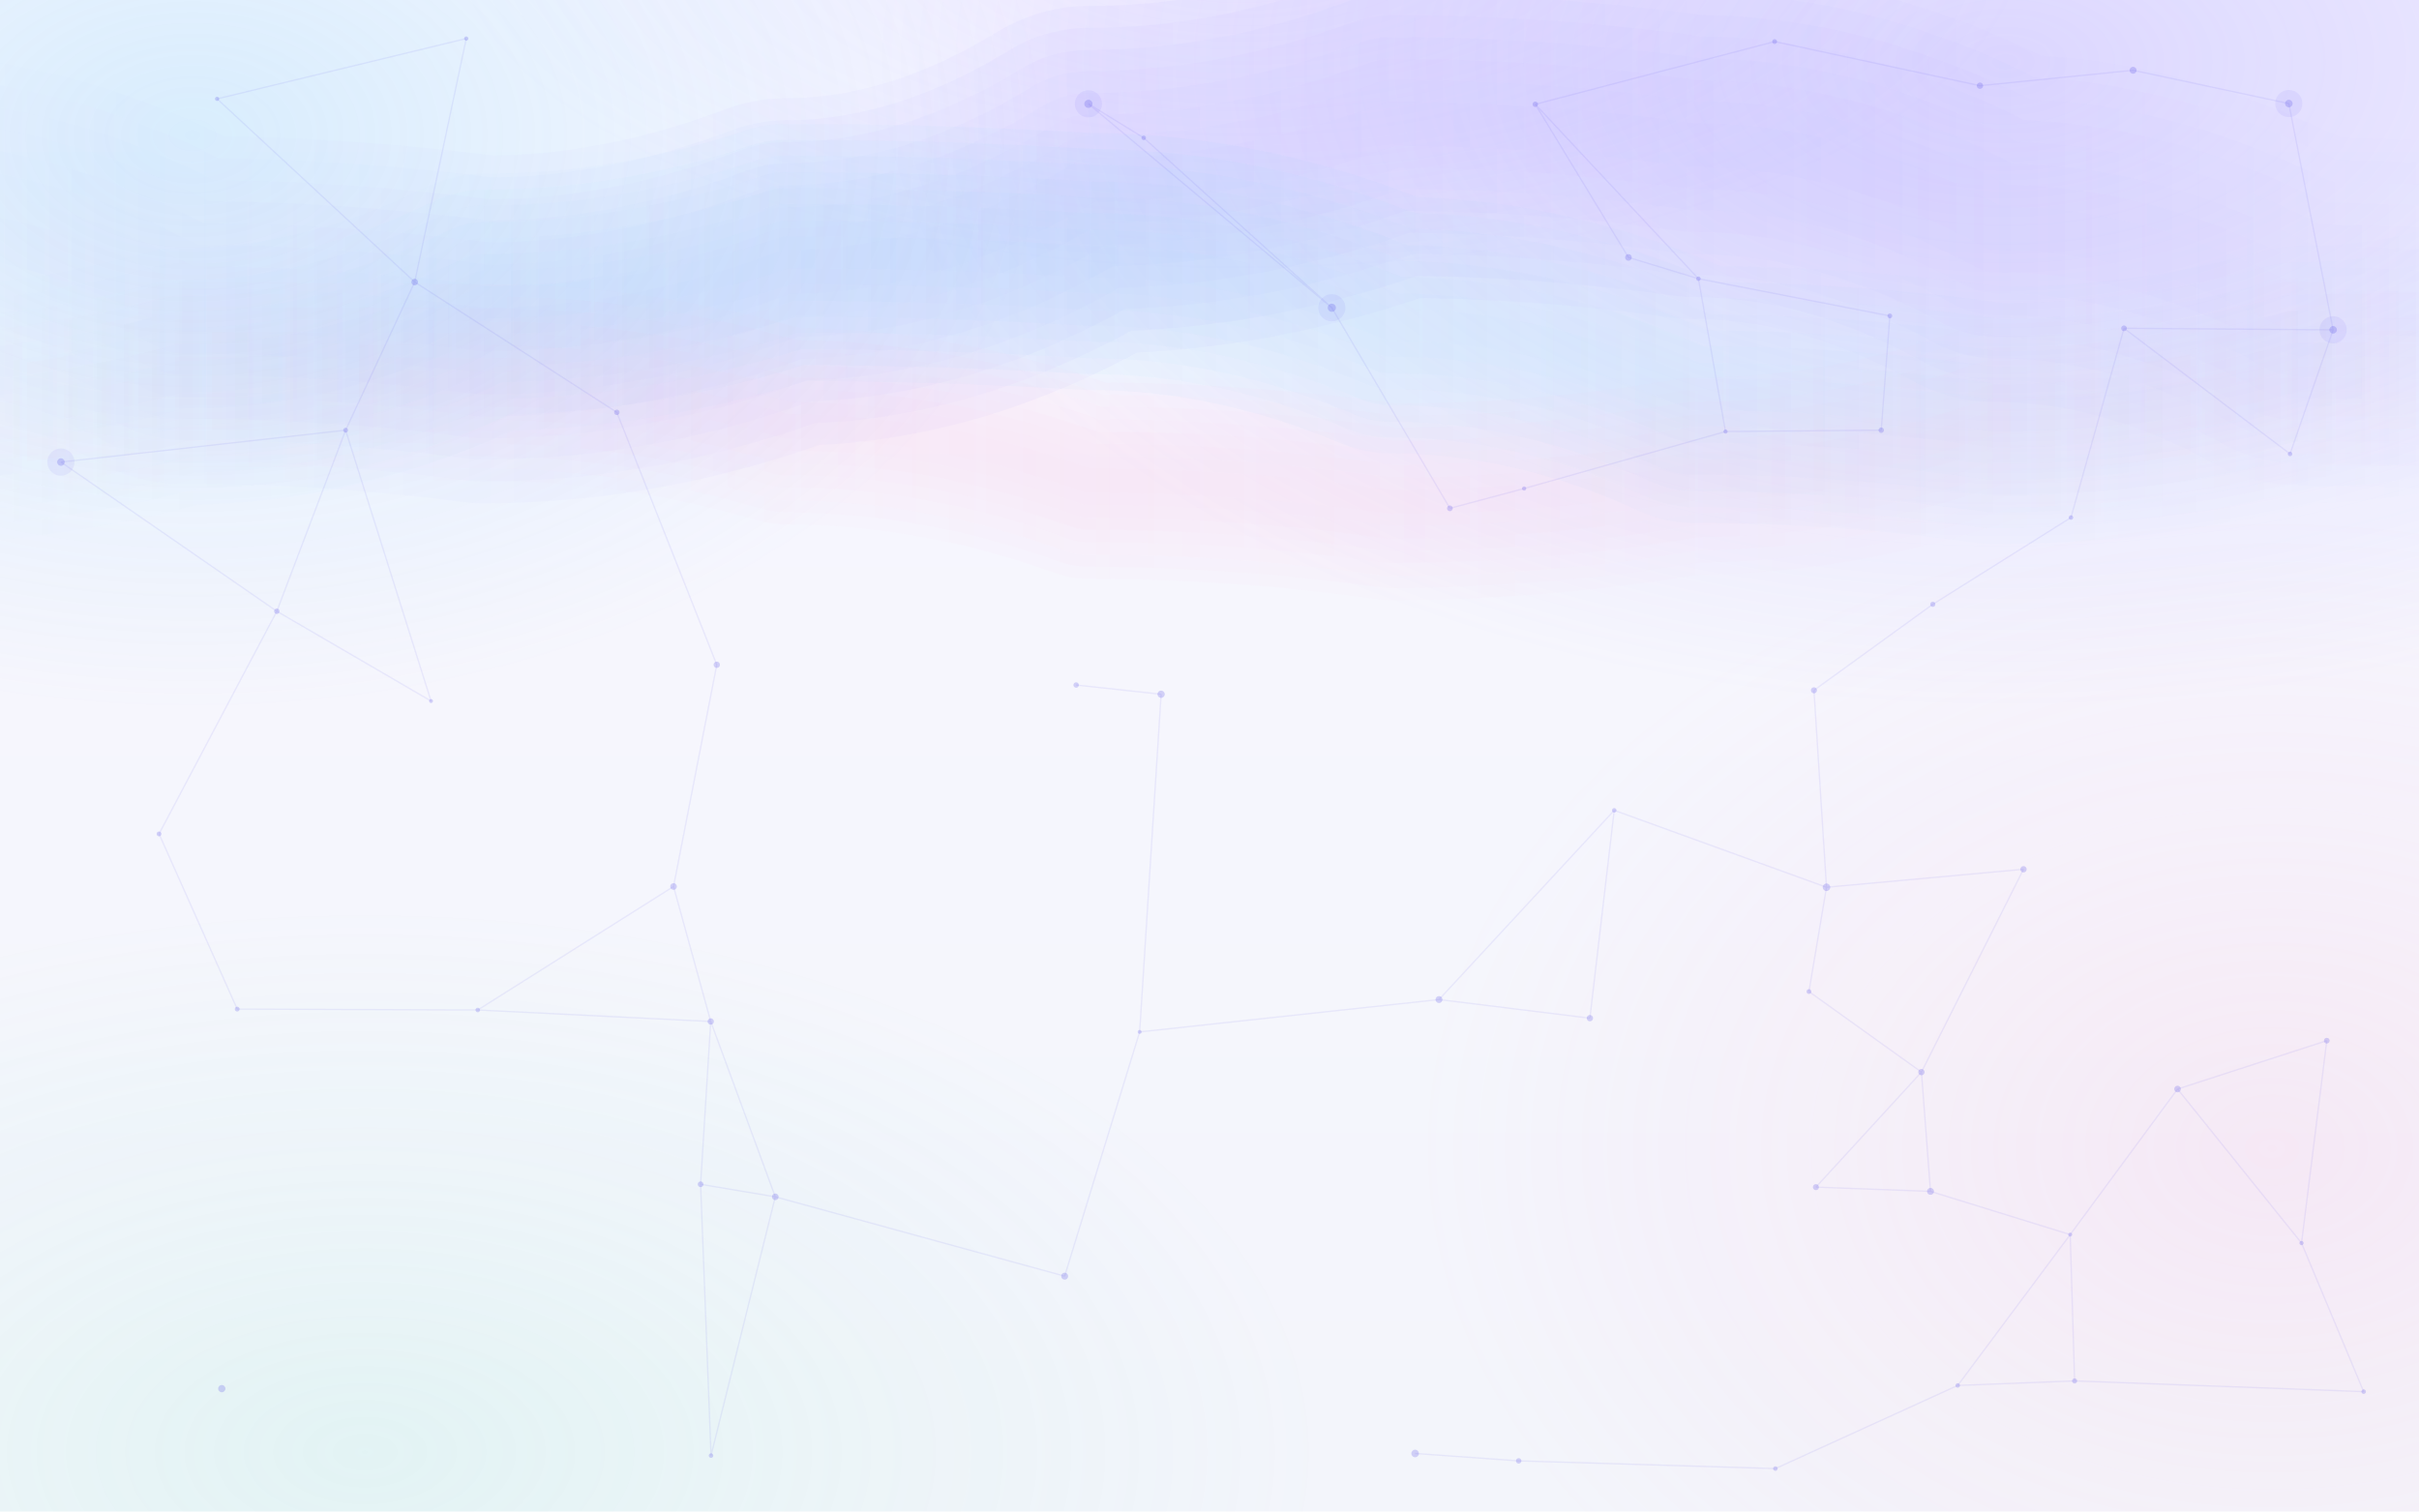
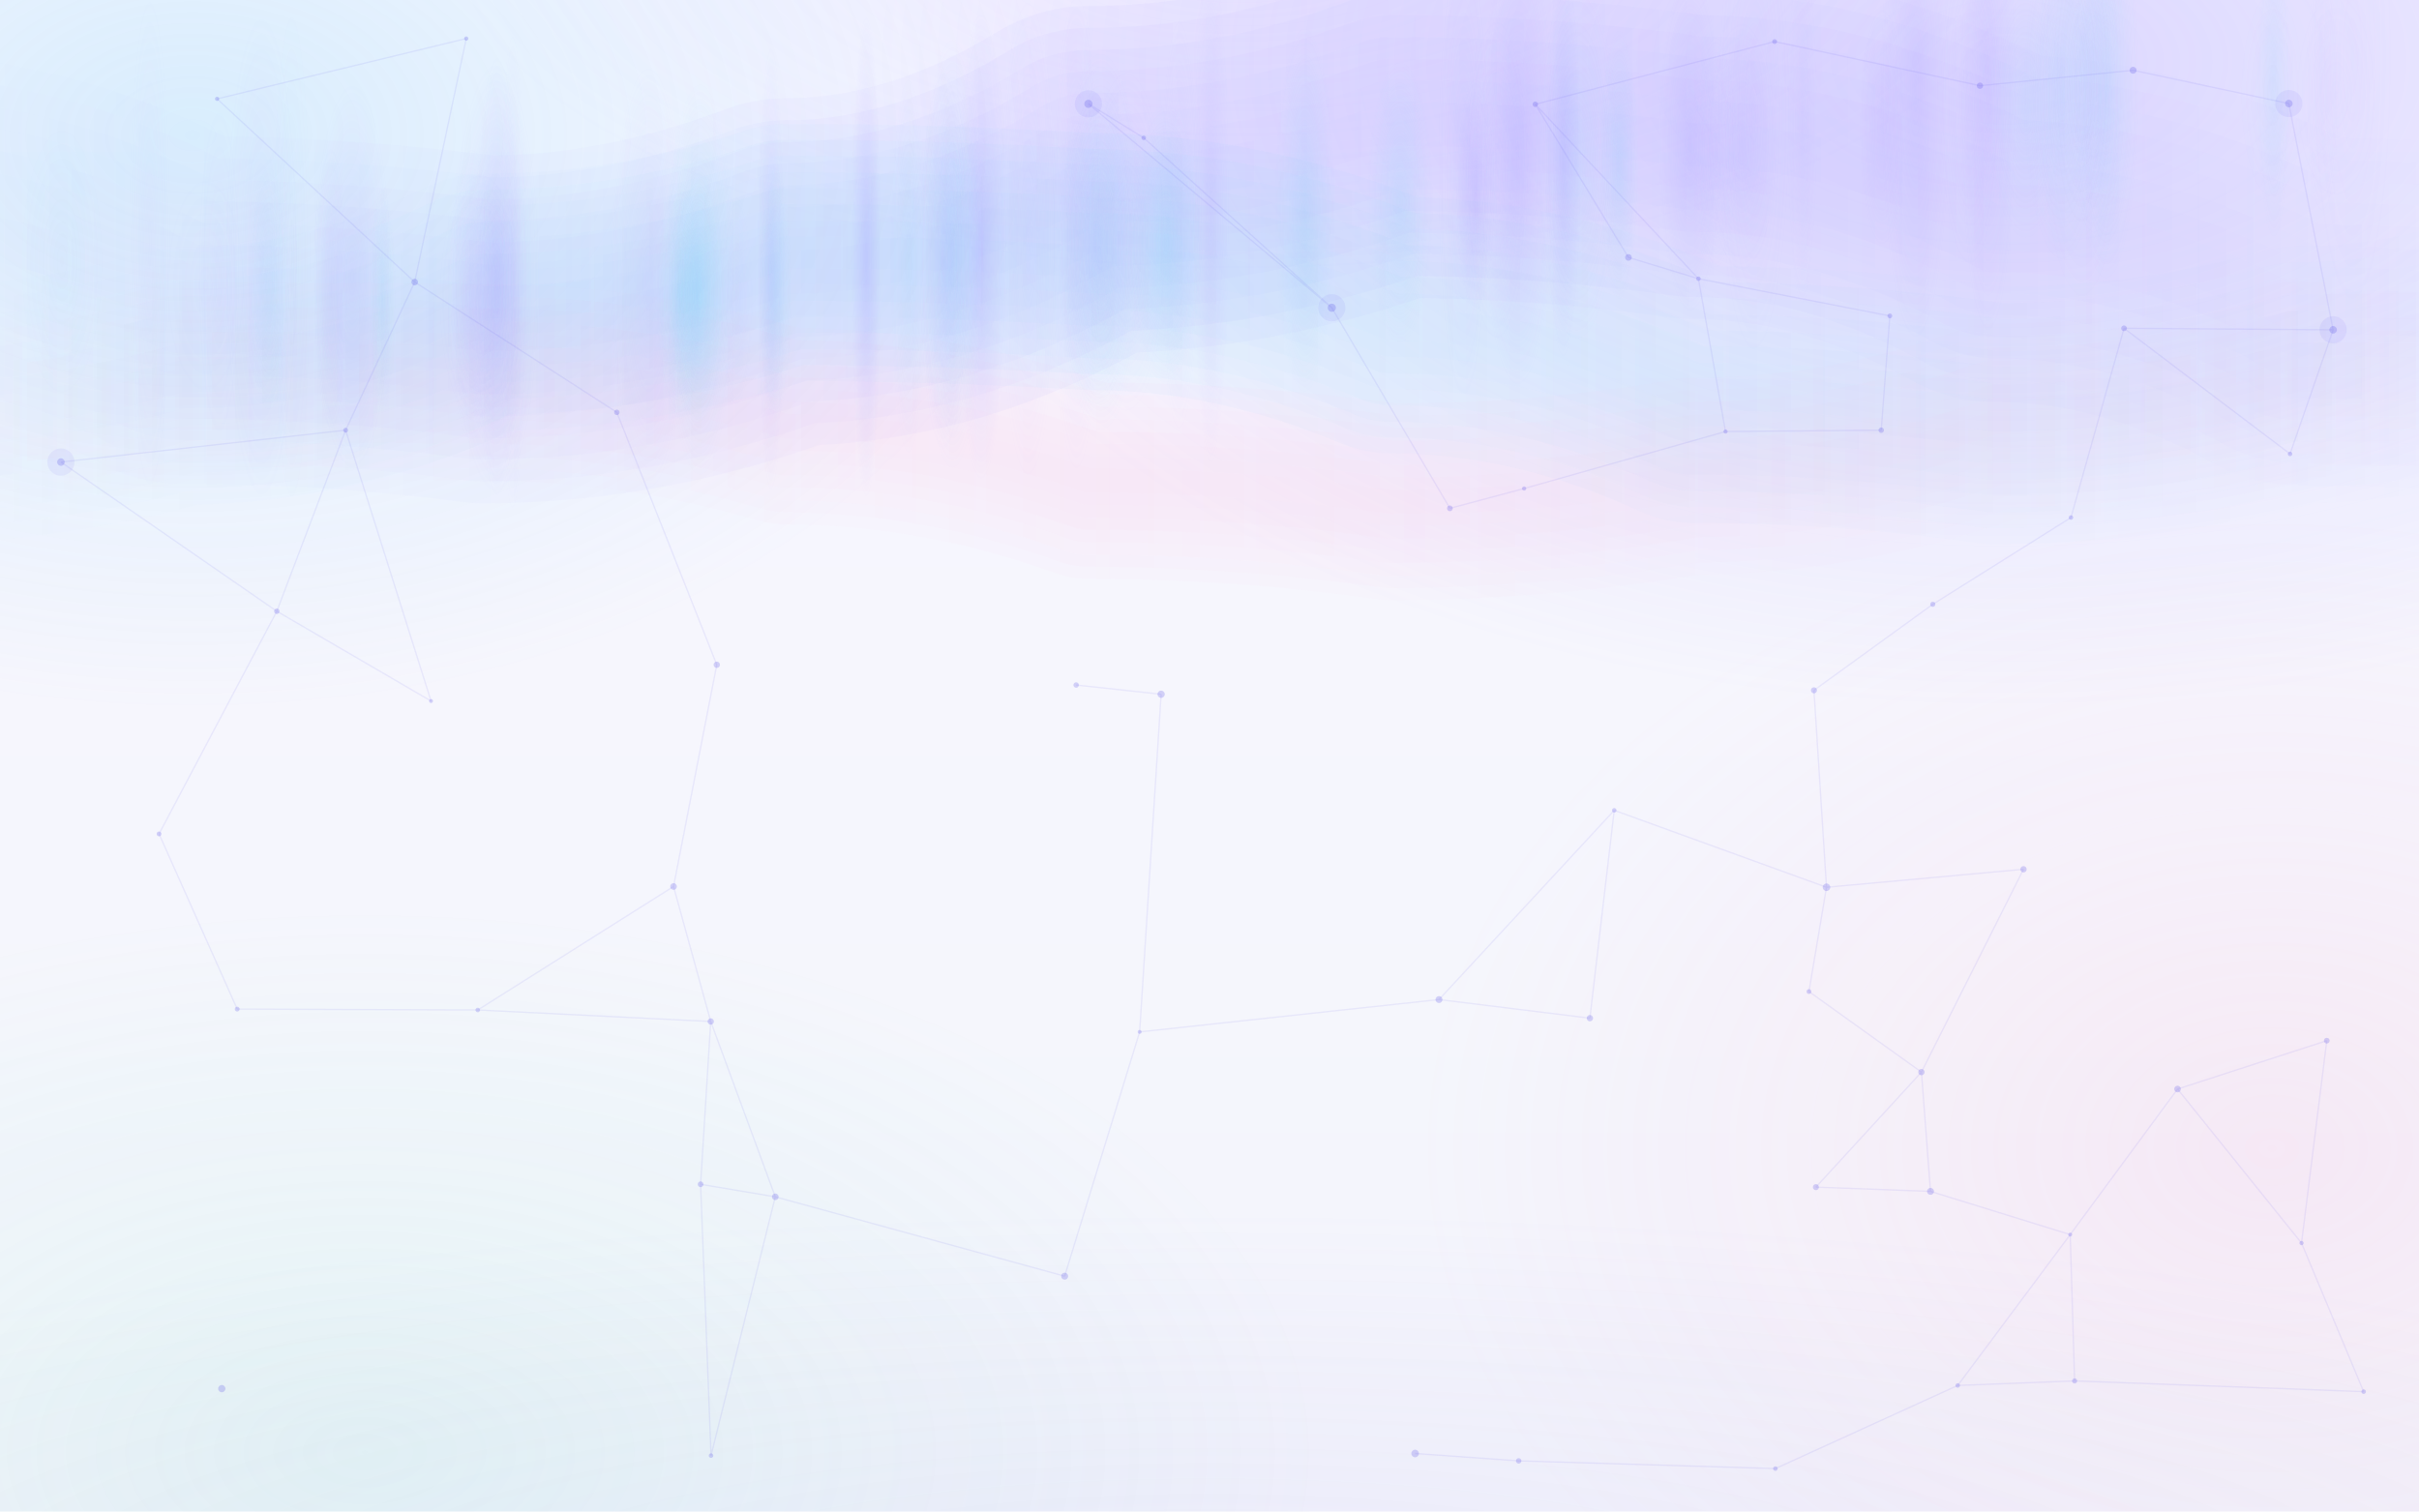
<svg xmlns="http://www.w3.org/2000/svg" viewBox="0 0 1600 1000" preserveAspectRatio="xMidYMid slice">
  <defs>
    <linearGradient id="base" x1="0" y1="0" x2="0" y2="1">
      <stop offset="0" stop-color="#f8f7ff" />
      <stop offset="1" stop-color="#f3f5fb" />
    </linearGradient>
    <radialGradient id="f0">
      <stop offset="0" stop-color="#8b7bff" stop-opacity="0.26" />
      <stop offset="0.55" stop-color="#8b7bff" stop-opacity="0.109" />
      <stop offset="1" stop-color="#8b7bff" stop-opacity="0" />
    </radialGradient>
    <radialGradient id="f1">
      <stop offset="0" stop-color="#5cc6f5" stop-opacity="0.2" />
      <stop offset="0.55" stop-color="#5cc6f5" stop-opacity="0.084" />
      <stop offset="1" stop-color="#5cc6f5" stop-opacity="0" />
    </radialGradient>
    <radialGradient id="f2">
      <stop offset="0" stop-color="#ff9ccf" stop-opacity="0.14" />
      <stop offset="0.55" stop-color="#ff9ccf" stop-opacity="0.059" />
      <stop offset="1" stop-color="#ff9ccf" stop-opacity="0" />
    </radialGradient>
    <radialGradient id="f3">
      <stop offset="0" stop-color="#6ee7c6" stop-opacity="0.12" />
      <stop offset="0.55" stop-color="#6ee7c6" stop-opacity="0.050" />
      <stop offset="1" stop-color="#6ee7c6" stop-opacity="0" />
    </radialGradient>
    <radialGradient id="f4">
      <stop offset="0" stop-color="#b9a8ff" stop-opacity="0.16" />
      <stop offset="0.55" stop-color="#b9a8ff" stop-opacity="0.067" />
      <stop offset="1" stop-color="#b9a8ff" stop-opacity="0" />
    </radialGradient>
    <linearGradient id="r0" x1="0" y1="0" x2="1" y2="0">
      <stop offset="0" stop-color="#8b7bff" stop-opacity="0" />
      <stop offset="0.45" stop-color="#8b7bff" stop-opacity="0.220" />
      <stop offset="1" stop-color="#8b7bff" stop-opacity="0" />
    </linearGradient>
    <linearGradient id="r1" x1="0" y1="0" x2="1" y2="0">
      <stop offset="0" stop-color="#5cc6f5" stop-opacity="0" />
      <stop offset="0.45" stop-color="#5cc6f5" stop-opacity="0.176" />
      <stop offset="1" stop-color="#5cc6f5" stop-opacity="0" />
    </linearGradient>
    <linearGradient id="r2" x1="0" y1="0" x2="1" y2="0">
      <stop offset="0" stop-color="#ff9ccf" stop-opacity="0" />
      <stop offset="0.45" stop-color="#ff9ccf" stop-opacity="0.132" />
      <stop offset="1" stop-color="#ff9ccf" stop-opacity="0" />
    </linearGradient>
+     <radialGradient id="ray0">
+       <stop offset="0" stop-color="#8b7bff" stop-opacity="1" />
+       <stop offset="0.5" stop-color="#8b7bff" stop-opacity="0.45" />
+       <stop offset="1" stop-color="#8b7bff" stop-opacity="0" />
+     </radialGradient>
+     <radialGradient id="ray1">
+       <stop offset="0" stop-color="#5cc6f5" stop-opacity="1" />
+       <stop offset="0.5" stop-color="#5cc6f5" stop-opacity="0.45" />
+       <stop offset="1" stop-color="#5cc6f5" stop-opacity="0" />
+     </radialGradient>
+     <radialGradient id="ray2">
+       <stop offset="0" stop-color="#b9a8ff" stop-opacity="1" />
+       <stop offset="0.5" stop-color="#b9a8ff" stop-opacity="0.45" />
+       <stop offset="1" stop-color="#b9a8ff" stop-opacity="0" />
+     </radialGradient>
+     <radialGradient id="horizon">
+       <stop offset="0" stop-color="#a78bfa" stop-opacity="0.1" />
+       <stop offset="1" stop-color="#a78bfa" stop-opacity="0" />
+     </radialGradient>
  </defs>
  <rect width="100%" height="100%" fill="url(#base)" />
  <ellipse cx="1330" cy="40" rx="760" ry="430" fill="url(#f0)" />
  <ellipse cx="130" cy="90" rx="560" ry="380" fill="url(#f1)" />
  <ellipse cx="1500" cy="760" rx="560" ry="420" fill="url(#f2)" />
  <ellipse cx="240" cy="960" rx="640" ry="360" fill="url(#f3)" />
  <ellipse cx="820" cy="-40" rx="520" ry="220" fill="url(#f4)" />
  <g fill="none" stroke="url(#r0)" stroke-linecap="round" stroke-linejoin="round" opacity="0.225">
    <path d="M-80,150 Q20,150 120,205 Q220,205 320,218 Q420,218 520,180 Q620,180 720,119 Q820,119 920,82 Q1020,82 1120,96 Q1220,96 1320,151 Q1420,151 1520,206 Q1620,206 1720,218" stroke-width="230" />
    <path d="M-80,150 Q20,150 120,205 Q220,205 320,218 Q420,218 520,180 Q620,180 720,119 Q820,119 920,82 Q1020,82 1120,96 Q1220,96 1320,151 Q1420,151 1520,206 Q1620,206 1720,218" stroke-width="201" />
    <path d="M-80,150 Q20,150 120,205 Q220,205 320,218 Q420,218 520,180 Q620,180 720,119 Q820,119 920,82 Q1020,82 1120,96 Q1220,96 1320,151 Q1420,151 1520,206 Q1620,206 1720,218" stroke-width="172" />
    <path d="M-80,150 Q20,150 120,205 Q220,205 320,218 Q420,218 520,180 Q620,180 720,119 Q820,119 920,82 Q1020,82 1120,96 Q1220,96 1320,151 Q1420,151 1520,206 Q1620,206 1720,218" stroke-width="144" />
    <path d="M-80,150 Q20,150 120,205 Q220,205 320,218 Q420,218 520,180 Q620,180 720,119 Q820,119 920,82 Q1020,82 1120,96 Q1220,96 1320,151 Q1420,151 1520,206 Q1620,206 1720,218" stroke-width="115" />
    <path d="M-80,150 Q20,150 120,205 Q220,205 320,218 Q420,218 520,180 Q620,180 720,119 Q820,119 920,82 Q1020,82 1120,96 Q1220,96 1320,151 Q1420,151 1520,206 Q1620,206 1720,218" stroke-width="86" />
    <path d="M-80,150 Q20,150 120,205 Q220,205 320,218 Q420,218 520,180 Q620,180 720,119 Q820,119 920,82 Q1020,82 1120,96 Q1220,96 1320,151 Q1420,151 1520,206 Q1620,206 1720,218" stroke-width="58" />
    <path d="M-80,150 Q20,150 120,205 Q220,205 320,218 Q420,218 520,180 Q620,180 720,119 Q820,119 920,82 Q1020,82 1120,96 Q1220,96 1320,151 Q1420,151 1520,206 Q1620,206 1720,218" stroke-width="29" />
  </g>
  <g fill="none" stroke="url(#r1)" stroke-linecap="round" stroke-linejoin="round" opacity="0.225">
    <path d="M-80,276 Q20,276 120,249 Q220,249 320,200 Q420,200 520,167 Q620,167 720,173 Q820,173 920,215 Q1020,215 1120,261 Q1220,261 1320,275 Q1420,275 1520,248 Q1620,248 1720,199" stroke-width="170" />
    <path d="M-80,276 Q20,276 120,249 Q220,249 320,200 Q420,200 520,167 Q620,167 720,173 Q820,173 920,215 Q1020,215 1120,261 Q1220,261 1320,275 Q1420,275 1520,248 Q1620,248 1720,199" stroke-width="149" />
    <path d="M-80,276 Q20,276 120,249 Q220,249 320,200 Q420,200 520,167 Q620,167 720,173 Q820,173 920,215 Q1020,215 1120,261 Q1220,261 1320,275 Q1420,275 1520,248 Q1620,248 1720,199" stroke-width="128" />
    <path d="M-80,276 Q20,276 120,249 Q220,249 320,200 Q420,200 520,167 Q620,167 720,173 Q820,173 920,215 Q1020,215 1120,261 Q1220,261 1320,275 Q1420,275 1520,248 Q1620,248 1720,199" stroke-width="106" />
    <path d="M-80,276 Q20,276 120,249 Q220,249 320,200 Q420,200 520,167 Q620,167 720,173 Q820,173 920,215 Q1020,215 1120,261 Q1220,261 1320,275 Q1420,275 1520,248 Q1620,248 1720,199" stroke-width="85" />
    <path d="M-80,276 Q20,276 120,249 Q220,249 320,200 Q420,200 520,167 Q620,167 720,173 Q820,173 920,215 Q1020,215 1120,261 Q1220,261 1320,275 Q1420,275 1520,248 Q1620,248 1720,199" stroke-width="64" />
    <path d="M-80,276 Q20,276 120,249 Q220,249 320,200 Q420,200 520,167 Q620,167 720,173 Q820,173 920,215 Q1020,215 1120,261 Q1220,261 1320,275 Q1420,275 1520,248 Q1620,248 1720,199" stroke-width="42" />
    <path d="M-80,276 Q20,276 120,249 Q220,249 320,200 Q420,200 520,167 Q620,167 720,173 Q820,173 920,215 Q1020,215 1120,261 Q1220,261 1320,275 Q1420,275 1520,248 Q1620,248 1720,199" stroke-width="21" />
  </g>
  <g fill="none" stroke="url(#r2)" stroke-linecap="round" stroke-linejoin="round" opacity="0.225">
    <path d="M-80,279 Q20,279 120,252 Q220,252 320,253 Q420,253 520,282 Q620,282 720,318 Q820,318 920,332 Q1020,332 1120,315 Q1220,315 1320,279 Q1420,279 1520,251 Q1620,251 1720,253" stroke-width="130" />
    <path d="M-80,279 Q20,279 120,252 Q220,252 320,253 Q420,253 520,282 Q620,282 720,318 Q820,318 920,332 Q1020,332 1120,315 Q1220,315 1320,279 Q1420,279 1520,251 Q1620,251 1720,253" stroke-width="114" />
    <path d="M-80,279 Q20,279 120,252 Q220,252 320,253 Q420,253 520,282 Q620,282 720,318 Q820,318 920,332 Q1020,332 1120,315 Q1220,315 1320,279 Q1420,279 1520,251 Q1620,251 1720,253" stroke-width="98" />
    <path d="M-80,279 Q20,279 120,252 Q220,252 320,253 Q420,253 520,282 Q620,282 720,318 Q820,318 920,332 Q1020,332 1120,315 Q1220,315 1320,279 Q1420,279 1520,251 Q1620,251 1720,253" stroke-width="81" />
    <path d="M-80,279 Q20,279 120,252 Q220,252 320,253 Q420,253 520,282 Q620,282 720,318 Q820,318 920,332 Q1020,332 1120,315 Q1220,315 1320,279 Q1420,279 1520,251 Q1620,251 1720,253" stroke-width="65" />
    <path d="M-80,279 Q20,279 120,252 Q220,252 320,253 Q420,253 520,282 Q620,282 720,318 Q820,318 920,332 Q1020,332 1120,315 Q1220,315 1320,279 Q1420,279 1520,251 Q1620,251 1720,253" stroke-width="49" />
    <path d="M-80,279 Q20,279 120,252 Q220,252 320,253 Q420,253 520,282 Q620,282 720,318 Q820,318 920,332 Q1020,332 1120,315 Q1220,315 1320,279 Q1420,279 1520,251 Q1620,251 1720,253" stroke-width="32" />
    <path d="M-80,279 Q20,279 120,252 Q220,252 320,253 Q420,253 520,282 Q620,282 720,318 Q820,318 920,332 Q1020,332 1120,315 Q1220,315 1320,279 Q1420,279 1520,251 Q1620,251 1720,253" stroke-width="16" />
  </g>
+   <g>
+     <ellipse cx="728" cy="160" rx="28" ry="126" fill="url(#ray1)" opacity="0.135" />
+     <ellipse cx="1340" cy="70" rx="26" ry="89" fill="url(#ray1)" opacity="0.105" />
+     <ellipse cx="1245" cy="84" rx="15" ry="79" fill="url(#ray0)" opacity="0.112" />
+     <ellipse cx="1393" cy="54" rx="22" ry="133" fill="url(#ray1)" opacity="0.124" />
+     <ellipse cx="1034" cy="105" rx="12" ry="132" fill="url(#ray0)" opacity="0.180" />
+     <ellipse cx="136" cy="189" rx="27" ry="74" fill="url(#ray2)" opacity="0.034" />
+     <ellipse cx="745" cy="160" rx="27" ry="114" fill="url(#ray2)" opacity="0.102" />
+     <ellipse cx="487" cy="199" rx="11" ry="70" fill="url(#ray2)" opacity="0.095" />
+     <ellipse cx="1556" cy="38" rx="27" ry="170" fill="url(#ray2)" opacity="0.038" />
+     <ellipse cx="1192" cy="81" rx="10" ry="121" fill="url(#ray2)" opacity="0.148" />
+     <ellipse cx="649" cy="163" rx="17" ry="155" fill="url(#ray0)" opacity="0.190" />
+     <ellipse cx="41" cy="173" rx="28" ry="91" fill="url(#ray1)" opacity="0.044" />
+     <ellipse cx="1118" cy="95" rx="21" ry="112" fill="url(#ray0)" opacity="0.161" />
+     <ellipse cx="450" cy="199" rx="16" ry="79" fill="url(#ray1)" opacity="0.154" />
+     <ellipse cx="219" cy="191" rx="11" ry="95" fill="url(#ray0)" opacity="0.081" />
+     <ellipse cx="780" cy="149" rx="13" ry="138" fill="url(#ray2)" opacity="0.095" />
+     <ellipse cx="1152" cy="97" rx="23" ry="83" fill="url(#ray0)" opacity="0.106" />
+     <ellipse cx="1545" cy="63" rx="27" ry="70" fill="url(#ray2)" opacity="0.042" />
+     <ellipse cx="1385" cy="65" rx="17" ry="91" fill="url(#ray2)" opacity="0.097" />
+     <ellipse cx="193" cy="170" rx="13" ry="169" fill="url(#ray1)" opacity="0.038" />
+     <ellipse cx="968" cy="112" rx="17" ry="153" fill="url(#ray0)" opacity="0.077" />
+     <ellipse cx="926" cy="134" rx="22" ry="94" fill="url(#ray1)" opacity="0.158" />
+     <ellipse cx="233" cy="183" rx="26" ry="129" fill="url(#ray0)" opacity="0.122" />
+     <ellipse cx="318" cy="198" rx="28" ry="85" fill="url(#ray2)" opacity="0.074" />
+     <ellipse cx="328" cy="184" rx="29" ry="144" fill="url(#ray0)" opacity="0.124" />
+     <ellipse cx="630" cy="175" rx="11" ry="118" fill="url(#ray0)" opacity="0.079" />
+     <ellipse cx="99" cy="161" rx="14" ry="166" fill="url(#ray2)" opacity="0.055" />
+     <ellipse cx="680" cy="158" rx="19" ry="160" fill="url(#ray2)" opacity="0.091" />
+     <ellipse cx="1135" cy="101" rx="14" ry="77" fill="url(#ray2)" opacity="0.142" />
+     <ellipse cx="976" cy="129" rx="13" ry="77" fill="url(#ray0)" opacity="0.174" />
+     <ellipse cx="145" cy="180" rx="14" ry="111" fill="url(#ray0)" opacity="0.046" />
+     <ellipse cx="601" cy="176" rx="12" ry="127" fill="url(#ray1)" opacity="0.083" />
+     <ellipse cx="725" cy="166" rx="24" ry="103" fill="url(#ray2)" opacity="0.155" />
+     <ellipse cx="253" cy="198" rx="9" ry="74" fill="url(#ray1)" opacity="0.110" />
+     <ellipse cx="1503" cy="63" rx="22" ry="72" fill="url(#ray1)" opacity="0.033" />
+     <ellipse cx="513" cy="194" rx="11" ry="84" fill="url(#ray1)" opacity="0.134" />
+     <ellipse cx="1160" cy="76" rx="24" ry="160" fill="url(#ray2)" opacity="0.072" />
+     <ellipse cx="1504" cy="55" rx="11" ry="104" fill="url(#ray1)" opacity="0.088" />
+     <ellipse cx="1364" cy="62" rx="26" ry="112" fill="url(#ray1)" opacity="0.095" />
+     <ellipse cx="990" cy="119" rx="21" ry="108" fill="url(#ray2)" opacity="0.073" />
+     <ellipse cx="178" cy="191" rx="14" ry="82" fill="url(#ray1)" opacity="0.096" />
+     <ellipse cx="630" cy="168" rx="21" ry="144" fill="url(#ray1)" opacity="0.132" />
+     <ellipse cx="863" cy="139" rx="20" ry="122" fill="url(#ray1)" opacity="0.158" />
+     <ellipse cx="771" cy="161" rx="24" ry="93" fill="url(#ray1)" opacity="0.186" />
+     <ellipse cx="1043" cy="107" rx="28" ry="119" fill="url(#ray1)" opacity="0.104" />
+     <ellipse cx="1071" cy="109" rx="13" ry="90" fill="url(#ray1)" opacity="0.151" />
+     <ellipse cx="712" cy="154" rx="16" ry="159" fill="url(#ray2)" opacity="0.103" />
+     <ellipse cx="1004" cy="106" rx="25" ry="150" fill="url(#ray0)" opacity="0.190" />
+     <ellipse cx="624" cy="173" rx="16" ry="128" fill="url(#ray0)" opacity="0.083" />
+     <ellipse cx="573" cy="170" rx="10" ry="160" fill="url(#ray0)" opacity="0.198" />
+     <ellipse cx="461" cy="196" rx="18" ry="87" fill="url(#ray1)" opacity="0.177" />
+     <ellipse cx="1303" cy="69" rx="20" ry="108" fill="url(#ray2)" opacity="0.079" />
+     <ellipse cx="1315" cy="53" rx="19" ry="168" fill="url(#ray0)" opacity="0.130" />
+     <ellipse cx="463" cy="185" rx="23" ry="131" fill="url(#ray1)" opacity="0.131" />
+     <ellipse cx="510" cy="178" rx="9" ry="149" fill="url(#ray0)" opacity="0.114" />
+     <ellipse cx="329" cy="183" rx="15" ry="147" fill="url(#ray0)" opacity="0.136" />
+     <ellipse cx="1536" cy="60" rx="11" ry="82" fill="url(#ray2)" opacity="0.065" />
+     <ellipse cx="1267" cy="59" rx="23" ry="166" fill="url(#ray0)" opacity="0.140" />
+     <ellipse cx="429" cy="184" rx="25" ry="141" fill="url(#ray2)" opacity="0.145" />
+     <ellipse cx="312" cy="195" rx="16" ry="97" fill="url(#ray2)" opacity="0.149" />
+     <ellipse cx="801" cy="137" rx="12" ry="170" fill="url(#ray2)" opacity="0.206" />
+     <ellipse cx="173" cy="170" rx="24" ry="163" fill="url(#ray0)" opacity="0.072" />
+     <ellipse cx="339" cy="180" rx="9" ry="159" fill="url(#ray2)" opacity="0.113" />
+     <ellipse cx="1377" cy="51" rx="29" ry="150" fill="url(#ray1)" opacity="0.069" />
+   </g>
+   <ellipse cx="800" cy="1060" rx="1200" ry="260" fill="url(#horizon)" />
  <path d="M143.6,65.4L308.4,25.5 M143.6,65.4L274.3,186.6 M308.4,25.5L274.3,186.6 M719.9,68.7L756.5,91.2 M719.9,68.7L880.9,203.6 M756.5,91.2L880.9,203.6 M1015.5,69.0L1173.8,27.5 M1015.5,69.0L1077.1,170.3 M1015.5,69.0L1123.4,184.4 M1173.8,27.5L1309.6,56.7 M1309.6,56.7L1410.9,46.5 M1410.9,46.5L1513.9,68.5 M1513.9,68.5L1543.2,218.2 M274.3,186.6L228.6,284.6 M274.3,186.6L408.0,272.8 M880.9,203.6L959.0,336.3 M1077.1,170.3L1123.4,184.4 M1123.4,184.4L1250.0,209.0 M1123.4,184.4L1141.3,285.5 M1250.0,209.0L1244.3,284.6 M1404.9,217.2L1543.2,218.2 M1404.9,217.2L1369.8,342.4 M1404.9,217.2L1514.7,300.3 M1543.2,218.2L1514.7,300.3 M40.3,305.7L228.6,284.6 M40.3,305.7L183.1,404.4 M228.6,284.6L183.1,404.4 M228.6,284.6L285.1,463.8 M408.0,272.8L474.1,439.8 M959.0,336.3L1008.1,323.2 M1008.1,323.2L1141.3,285.5 M1141.3,285.5L1244.3,284.6 M1369.8,342.4L1278.4,399.8 M183.1,404.4L285.1,463.8 M183.1,404.4L105.2,551.7 M474.1,439.8L445.5,586.5 M711.8,453.2L768.0,459.3 M768.0,459.3L753.8,682.7 M1199.8,456.7L1278.4,399.8 M1199.8,456.7L1208.1,587.0 M105.2,551.7L156.9,667.6 M445.5,586.5L316.0,668.2 M445.5,586.5L470.1,675.8 M1067.7,536.1L1208.1,587.0 M1067.7,536.1L951.8,661.3 M1067.7,536.1L1051.6,673.6 M1208.1,587.0L1338.4,575.1 M1208.1,587.0L1196.5,656.0 M1338.4,575.1L1270.9,709.3 M156.9,667.6L316.0,668.2 M316.0,668.2L470.1,675.8 M470.1,675.8L463.4,783.5 M470.1,675.8L512.8,791.8 M753.8,682.7L951.8,661.3 M753.8,682.7L704.2,844.3 M951.8,661.3L1051.6,673.6 M1196.5,656.0L1270.9,709.3 M1270.9,709.3L1201.1,785.4 M1270.9,709.3L1276.9,788.2 M1440.3,720.5L1539.0,688.5 M1440.3,720.5L1369.3,816.8 M1440.3,720.5L1522.3,822.4 M1539.0,688.5L1522.3,822.4 M463.4,783.5L512.8,791.8 M463.4,783.5L470.3,963.0 M512.8,791.8L704.2,844.3 M512.8,791.8L470.3,963.0 M1201.1,785.4L1276.9,788.2 M1276.9,788.2L1369.3,816.8 M1369.3,816.8L1294.9,916.6 M1369.3,816.8L1372.2,913.6 M1522.3,822.4L1563.4,920.7 M936.0,961.6L1004.5,966.5 M1004.5,966.5L1174.3,971.6 M1174.3,971.6L1294.9,916.6 M1294.9,916.6L1372.2,913.6 M1372.2,913.6L1563.4,920.7" fill="none" stroke="#4f46e5" stroke-opacity="0.085" stroke-width="0.9" />
  <circle cx="719.9" cy="68.7" r="9" fill="#4f46e5" fill-opacity="0.07" />
  <circle cx="1513.9" cy="68.5" r="9" fill="#4f46e5" fill-opacity="0.07" />
  <circle cx="880.9" cy="203.6" r="9" fill="#4f46e5" fill-opacity="0.07" />
  <circle cx="1543.2" cy="218.2" r="9" fill="#4f46e5" fill-opacity="0.07" />
  <circle cx="40.3" cy="305.7" r="9" fill="#4f46e5" fill-opacity="0.07" />
  <g fill="#4f46e5" fill-opacity="0.22">
    <circle cx="143.6" cy="65.4" r="1.4" />
    <circle cx="308.4" cy="25.5" r="1.4" />
    <circle cx="719.9" cy="68.7" r="2.7" />
    <circle cx="756.5" cy="91.2" r="1.5" />
    <circle cx="1015.5" cy="69.0" r="1.8" />
    <circle cx="1173.8" cy="27.5" r="1.6" />
    <circle cx="1309.6" cy="56.7" r="2.1" />
    <circle cx="1410.9" cy="46.5" r="2.3" />
    <circle cx="1513.9" cy="68.5" r="2.5" />
    <circle cx="274.3" cy="186.6" r="2.2" />
    <circle cx="880.9" cy="203.6" r="2.7" />
    <circle cx="1077.1" cy="170.3" r="2.2" />
    <circle cx="1123.4" cy="184.4" r="1.5" />
    <circle cx="1250.0" cy="209.0" r="1.6" />
    <circle cx="1404.9" cy="217.2" r="1.9" />
    <circle cx="1543.2" cy="218.2" r="2.5" />
    <circle cx="40.3" cy="305.7" r="2.5" />
    <circle cx="228.6" cy="284.6" r="1.6" />
    <circle cx="408.0" cy="272.8" r="1.8" />
    <circle cx="959.0" cy="336.3" r="1.9" />
    <circle cx="1008.1" cy="323.2" r="1.4" />
    <circle cx="1141.3" cy="285.5" r="1.4" />
    <circle cx="1244.3" cy="284.6" r="1.8" />
    <circle cx="1369.8" cy="342.4" r="1.5" />
    <circle cx="1514.7" cy="300.3" r="1.5" />
    <circle cx="183.1" cy="404.4" r="1.8" />
    <circle cx="285.1" cy="463.8" r="1.3" />
    <circle cx="474.1" cy="439.8" r="2.1" />
    <circle cx="711.8" cy="453.2" r="1.8" />
    <circle cx="768.0" cy="459.3" r="2.4" />
    <circle cx="1199.8" cy="456.7" r="2.0" />
    <circle cx="1278.4" cy="399.8" r="1.7" />
    <circle cx="105.2" cy="551.7" r="1.6" />
    <circle cx="445.5" cy="586.5" r="2.2" />
    <circle cx="1067.7" cy="536.1" r="1.5" />
    <circle cx="1208.1" cy="587.0" r="2.5" />
    <circle cx="1338.4" cy="575.1" r="2.1" />
    <circle cx="156.9" cy="667.6" r="1.6" />
    <circle cx="316.0" cy="668.2" r="1.5" />
    <circle cx="470.1" cy="675.8" r="2.1" />
    <circle cx="753.8" cy="682.7" r="1.3" />
    <circle cx="951.8" cy="661.3" r="2.3" />
    <circle cx="1051.6" cy="673.6" r="2.1" />
    <circle cx="1196.5" cy="656.0" r="1.6" />
    <circle cx="1270.9" cy="709.3" r="2.1" />
    <circle cx="1440.3" cy="720.5" r="2.2" />
    <circle cx="1539.0" cy="688.5" r="1.9" />
    <circle cx="463.4" cy="783.5" r="1.9" />
    <circle cx="512.8" cy="791.8" r="2.2" />
    <circle cx="704.2" cy="844.3" r="2.3" />
    <circle cx="1201.1" cy="785.4" r="2.0" />
    <circle cx="1276.9" cy="788.2" r="2.3" />
    <circle cx="1369.3" cy="816.8" r="1.3" />
    <circle cx="1522.3" cy="822.4" r="1.4" />
    <circle cx="146.7" cy="918.7" r="2.4" />
    <circle cx="470.3" cy="963.0" r="1.5" />
    <circle cx="936.0" cy="961.6" r="2.5" />
    <circle cx="1004.5" cy="966.5" r="1.8" />
    <circle cx="1174.3" cy="971.6" r="1.5" />
    <circle cx="1294.9" cy="916.6" r="1.5" />
    <circle cx="1372.2" cy="913.6" r="1.7" />
    <circle cx="1563.4" cy="920.7" r="1.5" />
  </g>
</svg>
